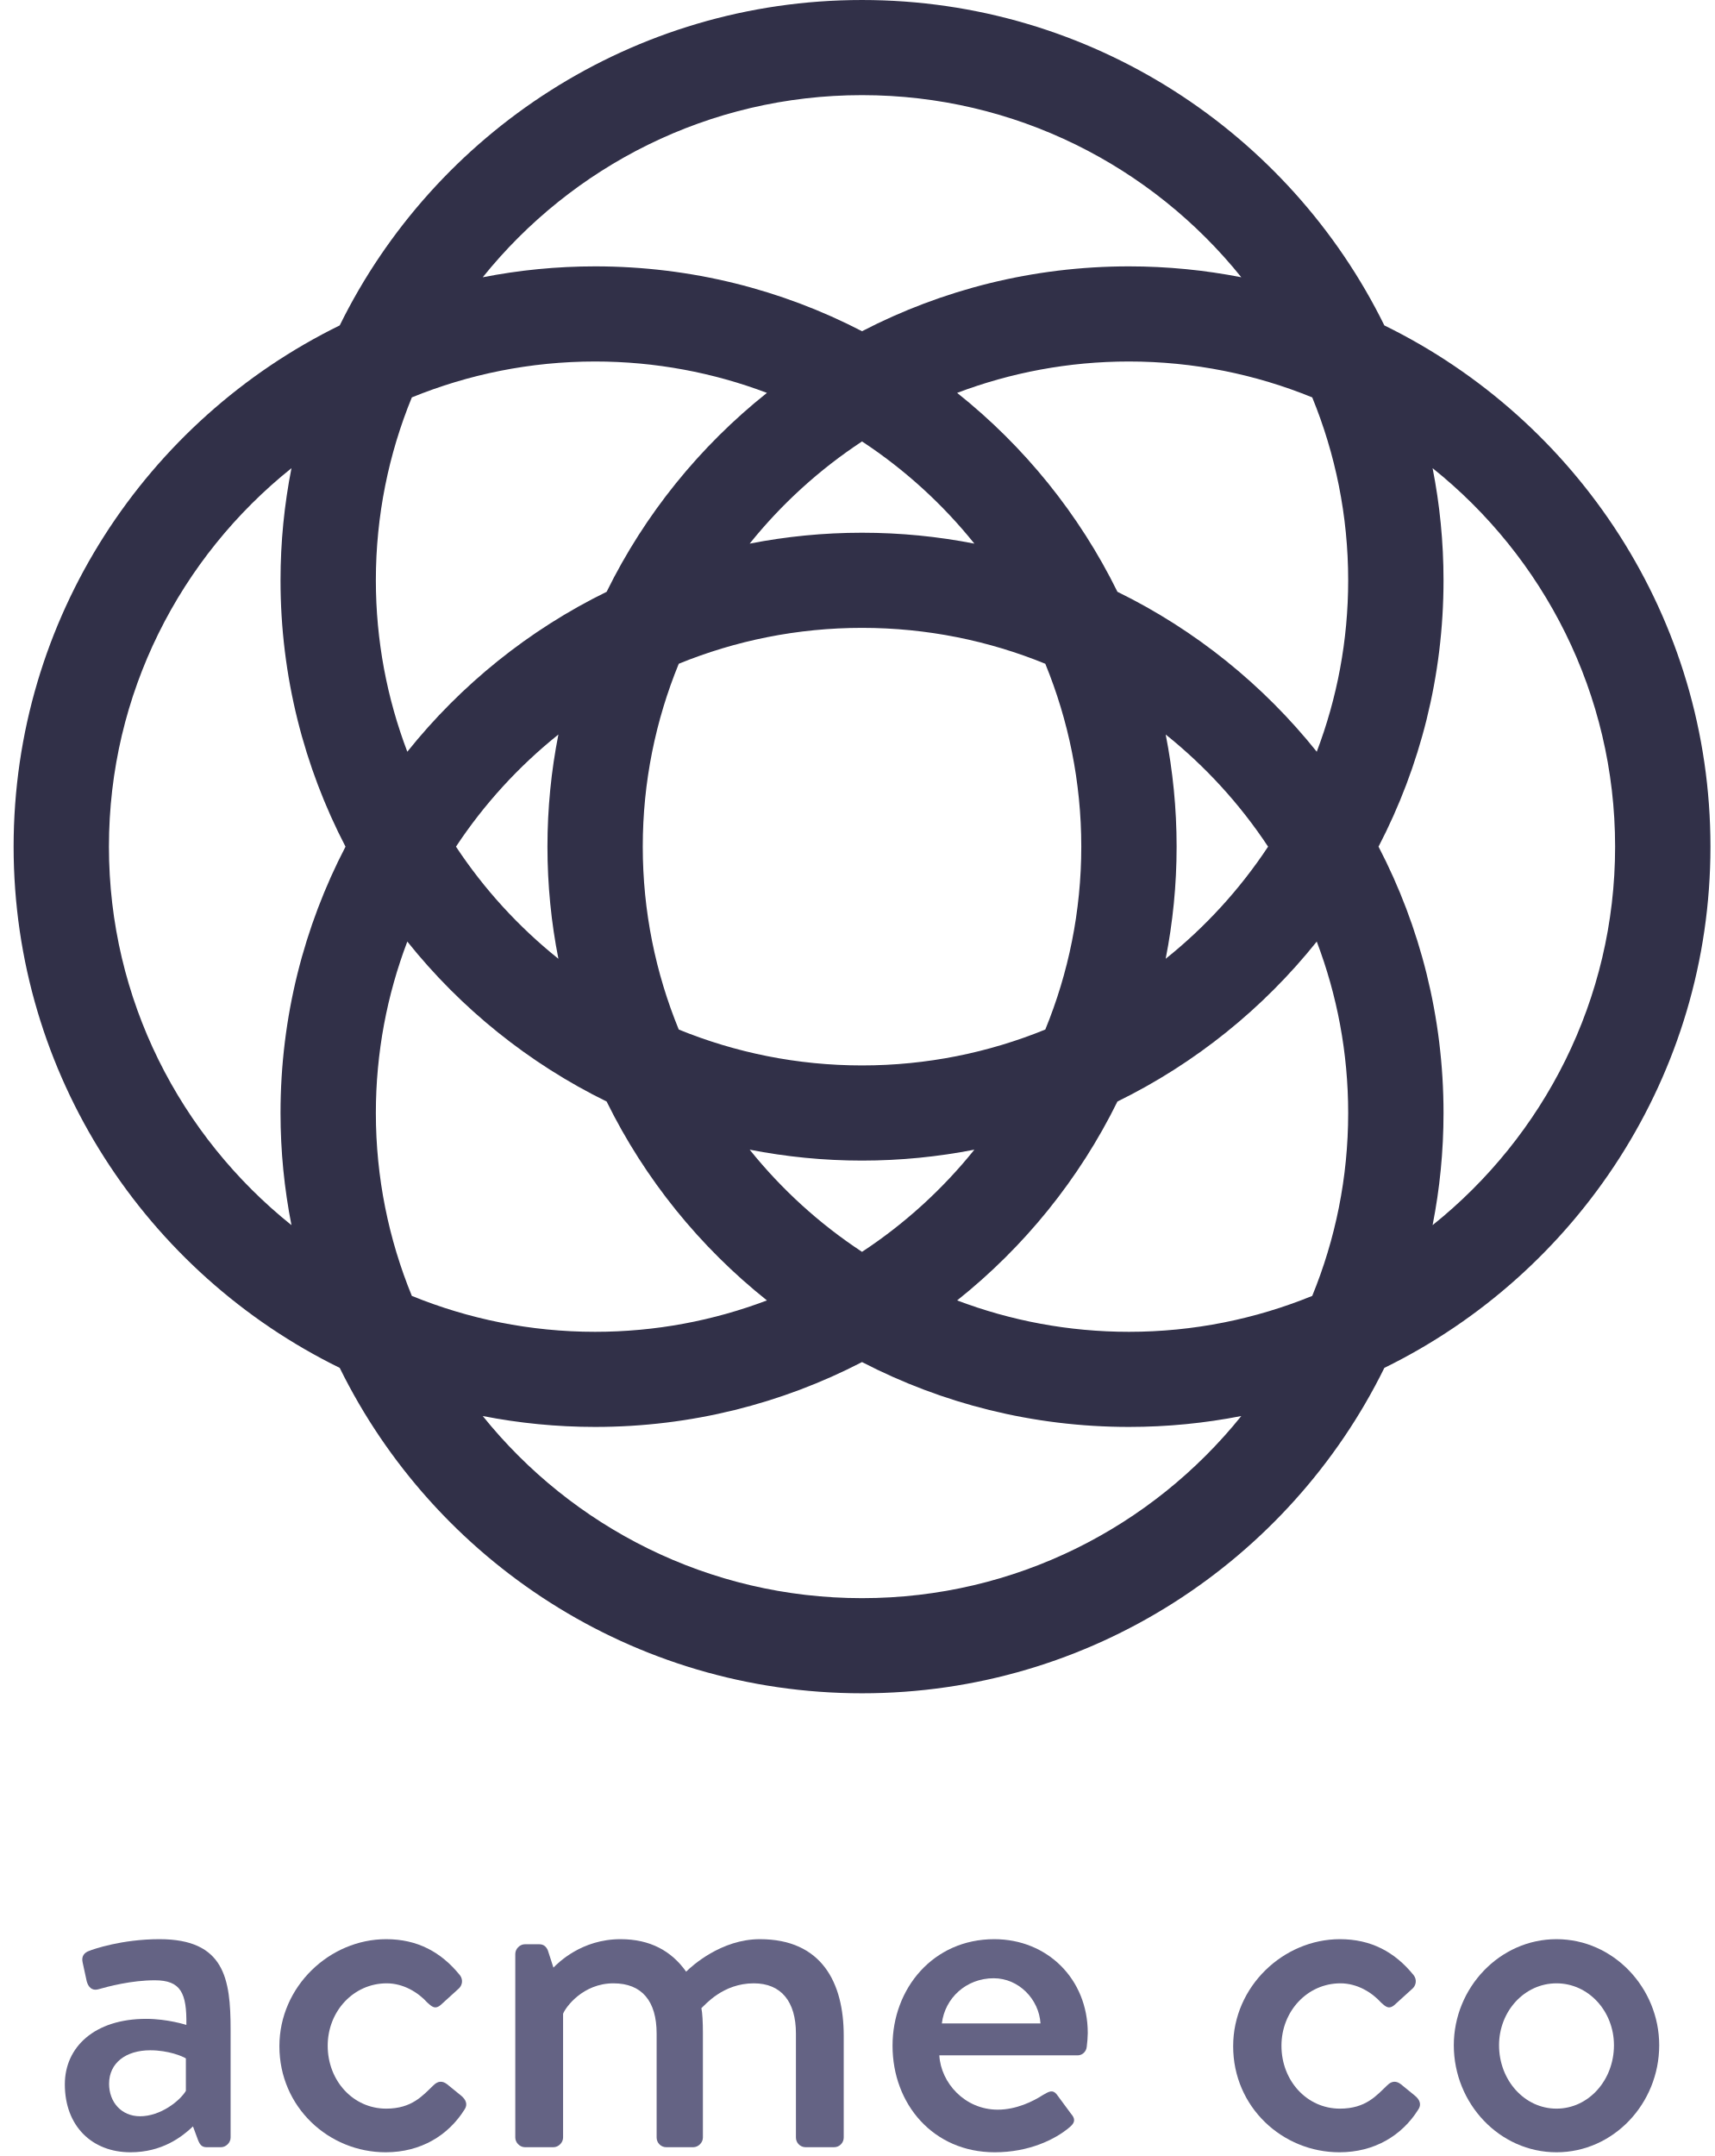
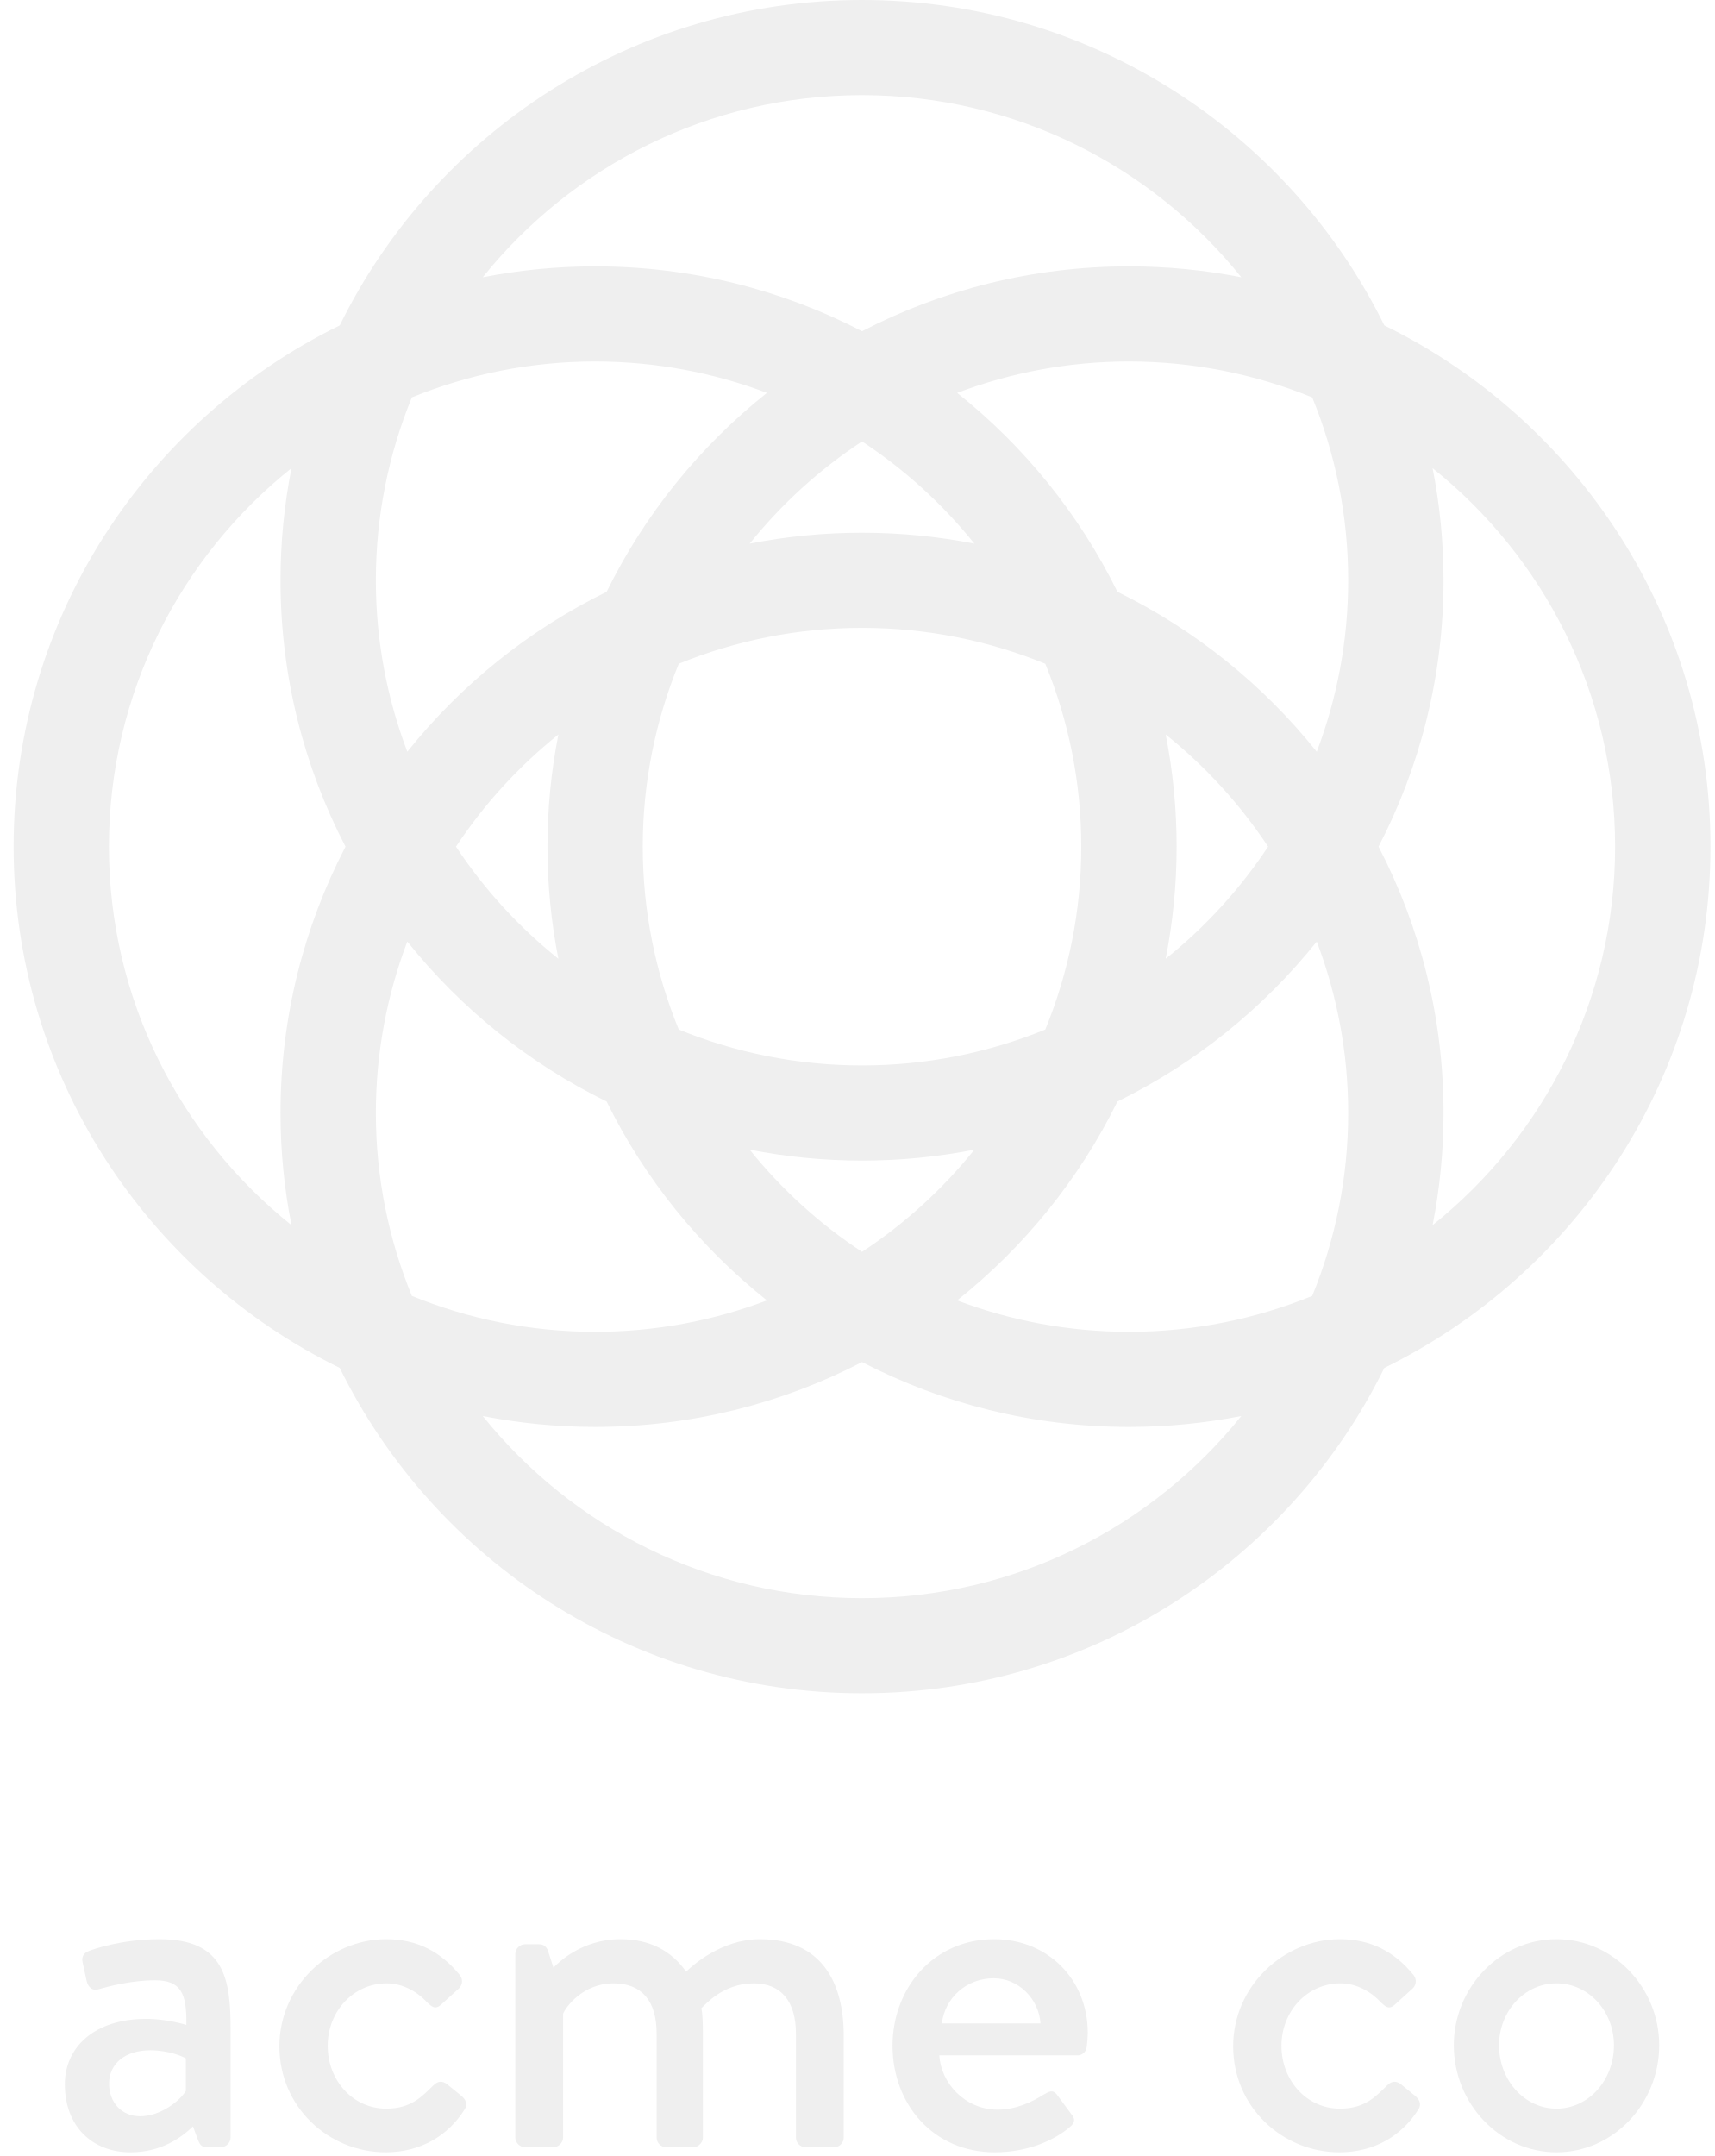
<svg xmlns="http://www.w3.org/2000/svg" width="70px" height="88px" viewBox="0 0 70 88" version="1.1">
  <defs />
  <g id="Page-1" stroke="none" stroke-width="1" fill="none" fill-rule="evenodd">
    <g id="Desktop-HD" transform="translate(-836, -406)">
      <g id="logo-3" transform="translate(836, 406)">
-         <path d="M58.484,50.006 C58.776,48.524 58.93,46.994 58.93,45.429 C58.93,41.512 57.971,37.815 56.277,34.557 C57.971,31.299 58.93,27.602 58.93,23.685 C58.93,22.119 58.776,20.59 58.484,19.109 C63.022,22.74 65.935,28.314 65.935,34.557 C65.935,40.8 63.022,46.373 58.484,50.006 L58.484,50.006 Z M35.191,65.231 C28.934,65.231 23.348,62.324 19.707,57.797 C21.192,58.088 22.726,58.242 24.294,58.242 C28.221,58.242 31.926,57.285 35.191,55.595 C38.457,57.285 42.162,58.242 46.088,58.242 C47.657,58.242 49.191,58.088 50.675,57.797 C47.035,62.324 41.449,65.231 35.191,65.231 L35.191,65.231 Z M4.447,34.557 C4.447,28.314 7.361,22.74 11.899,19.109 C11.607,20.59 11.452,22.119 11.452,23.685 C11.452,27.602 12.411,31.299 14.105,34.557 C12.411,37.815 11.452,41.512 11.452,45.429 C11.452,46.994 11.607,48.524 11.899,50.006 C7.361,46.373 4.447,40.8 4.447,34.557 L4.447,34.557 Z M47.587,39.134 C47.879,37.652 48.034,36.123 48.034,34.557 C48.034,32.992 47.879,31.461 47.588,29.98 C49.208,31.278 50.621,32.822 51.768,34.557 C50.621,36.292 49.208,37.837 47.587,39.134 L47.587,39.134 Z M30.604,46.925 C32.089,47.216 33.623,47.371 35.191,47.371 C36.76,47.371 38.294,47.216 39.778,46.925 C38.479,48.542 36.931,49.952 35.191,51.096 C33.452,49.952 31.904,48.542 30.604,46.925 L30.604,46.925 Z M22.796,29.98 C22.503,31.461 22.349,32.992 22.349,34.557 C22.349,36.123 22.503,37.652 22.796,39.134 C21.175,37.837 19.762,36.292 18.615,34.557 C19.762,32.822 21.175,31.278 22.796,29.98 L22.796,29.98 Z M44.142,34.557 C44.142,37.198 43.617,39.717 42.673,42.022 C40.362,42.964 37.837,43.487 35.191,43.487 C32.545,43.487 30.02,42.964 27.71,42.022 C26.765,39.717 26.24,37.198 26.24,34.557 C26.24,31.917 26.765,29.398 27.71,27.092 C30.02,26.15 32.545,25.627 35.191,25.627 C37.837,25.627 40.362,26.15 42.673,27.092 C43.617,29.398 44.142,31.917 44.142,34.557 L44.142,34.557 Z M39.778,22.189 C38.294,21.898 36.76,21.744 35.191,21.744 C33.623,21.744 32.089,21.898 30.604,22.189 C31.904,20.572 33.452,19.162 35.191,18.018 C36.931,19.162 38.479,20.572 39.778,22.189 L39.778,22.189 Z M15.344,23.685 C15.344,21.045 15.869,18.525 16.813,16.22 C19.124,15.279 21.648,14.755 24.294,14.755 C26.763,14.755 29.127,15.211 31.309,16.036 C28.57,18.216 26.324,20.987 24.765,24.155 C21.591,25.709 18.813,27.951 16.628,30.683 C15.801,28.506 15.344,26.149 15.344,23.685 L15.344,23.685 Z M15.344,45.429 C15.344,42.966 15.801,40.608 16.628,38.431 C18.813,41.164 21.591,43.405 24.765,44.96 C26.324,48.127 28.57,50.898 31.309,53.078 C29.127,53.904 26.763,54.36 24.294,54.36 C21.648,54.36 19.124,53.836 16.813,52.894 C15.869,50.588 15.344,48.069 15.344,45.429 L15.344,45.429 Z M55.038,45.429 C55.038,48.069 54.514,50.588 53.57,52.894 C51.259,53.836 48.734,54.36 46.088,54.36 C43.619,54.36 41.256,53.904 39.074,53.078 C41.813,50.898 44.059,48.127 45.618,44.96 C48.792,43.405 51.569,41.164 53.755,38.431 C54.582,40.608 55.038,42.966 55.038,45.429 L55.038,45.429 Z M55.038,23.685 C55.038,26.149 54.582,28.506 53.755,30.683 C51.569,27.951 48.792,25.709 45.618,24.155 C44.059,20.987 41.813,18.216 39.074,16.036 C41.256,15.211 43.619,14.755 46.088,14.755 C48.734,14.755 51.259,15.279 53.57,16.22 C54.514,18.525 55.038,21.045 55.038,23.685 L55.038,23.685 Z M35.191,3.883 C41.449,3.883 47.035,6.789 50.675,11.317 C49.191,11.026 47.657,10.872 46.088,10.872 C42.162,10.872 38.457,11.828 35.191,13.519 C31.926,11.828 28.221,10.872 24.294,10.872 C22.726,10.872 21.192,11.026 19.707,11.317 C23.348,6.789 28.934,3.883 35.191,3.883 L35.191,3.883 Z M69.827,34.557 C69.827,25.227 64.391,17.141 56.514,13.282 C52.647,5.423 44.543,6.98412697e-05 35.191,6.98412697e-05 C25.84,6.98412697e-05 17.735,5.423 13.869,13.282 C5.992,17.141 0.556,25.227 0.556,34.557 C0.556,43.887 5.992,51.973 13.869,55.832 C17.735,63.691 25.84,69.114 35.191,69.114 C44.543,69.114 52.647,63.691 56.514,55.832 C64.391,51.973 69.827,43.887 69.827,34.557 L69.827,34.557 Z" id="Fill-1" fill="#313048" />
-         <path d="M5.719,86.378 C6.55,86.378 7.339,85.756 7.588,85.342 L7.588,84.017 C7.463,83.934 6.881,83.685 6.135,83.685 C5.138,83.685 4.453,84.203 4.453,85.052 C4.453,85.798 4.952,86.378 5.719,86.378 M5.969,82.402 C6.84,82.402 7.608,82.65 7.608,82.65 C7.629,81.346 7.38,80.828 6.321,80.828 C5.367,80.828 4.432,81.076 3.997,81.2 C3.748,81.262 3.603,81.097 3.54,80.869 L3.374,80.102 C3.311,79.834 3.457,79.689 3.644,79.627 C3.789,79.565 4.972,79.15 6.508,79.15 C9.165,79.15 9.414,80.765 9.414,82.837 L9.414,87.247 C9.414,87.455 9.227,87.641 9.019,87.641 L8.438,87.641 C8.251,87.641 8.169,87.558 8.085,87.351 L7.878,86.792 C7.421,87.227 6.612,87.848 5.325,87.848 C3.769,87.848 2.647,86.792 2.647,85.073 C2.647,83.561 3.851,82.402 5.969,82.402" id="Fill-3" fill="#646384" />
-         <path d="M15.765,79.15 C17.031,79.15 18.006,79.668 18.775,80.62 C18.92,80.807 18.878,81.055 18.691,81.2 L18.006,81.822 C17.757,82.049 17.612,81.884 17.446,81.739 C17.072,81.324 16.47,80.952 15.786,80.952 C14.436,80.952 13.378,82.091 13.378,83.499 C13.378,84.928 14.416,86.067 15.765,86.067 C16.823,86.067 17.259,85.529 17.695,85.115 C17.881,84.928 18.068,84.928 18.255,85.073 L18.816,85.529 C19.023,85.694 19.107,85.901 18.961,86.108 C18.297,87.164 17.176,87.848 15.744,87.848 C13.419,87.848 11.406,86.004 11.406,83.52 C11.406,81.076 13.461,79.15 15.765,79.15" id="Fill-5" fill="#646384" />
-         <path d="M21.036,79.751 C21.036,79.544 21.223,79.357 21.43,79.357 L22.012,79.357 C22.199,79.357 22.303,79.461 22.365,79.606 L22.593,80.31 C22.78,80.124 23.735,79.15 25.333,79.15 C26.536,79.15 27.409,79.627 28.011,80.476 C28.239,80.248 29.443,79.15 31.02,79.15 C33.552,79.15 34.444,80.931 34.444,83.085 L34.444,87.248 C34.444,87.454 34.278,87.641 34.05,87.641 L32.888,87.641 C32.66,87.641 32.493,87.454 32.493,87.248 L32.493,83.002 C32.493,81.697 31.892,80.952 30.771,80.952 C29.505,80.952 28.778,81.843 28.633,81.966 C28.675,82.153 28.695,82.547 28.695,82.961 L28.695,87.248 C28.695,87.454 28.508,87.641 28.301,87.641 L27.201,87.641 C26.972,87.641 26.806,87.454 26.806,87.248 L26.806,83.002 C26.806,81.676 26.204,80.952 25.043,80.952 C23.797,80.952 23.091,81.925 22.987,82.195 L22.987,87.248 C22.987,87.454 22.8,87.641 22.593,87.641 L21.43,87.641 C21.223,87.641 21.036,87.454 21.036,87.248 L21.036,79.751 Z" id="Fill-7" fill="#646384" />
-         <path d="M42.477,82.588 C42.414,81.594 41.584,80.745 40.567,80.745 C39.446,80.745 38.575,81.552 38.45,82.588 L42.477,82.588 Z M40.588,79.15 C42.746,79.15 44.407,80.766 44.407,82.982 C44.407,83.126 44.386,83.395 44.365,83.54 C44.345,83.748 44.179,83.892 43.992,83.892 L38.347,83.892 C38.409,85.011 39.384,86.109 40.733,86.109 C41.48,86.109 42.166,85.777 42.58,85.508 C42.829,85.363 42.975,85.28 43.141,85.487 L43.722,86.274 C43.867,86.44 43.93,86.605 43.681,86.813 C43.079,87.33 41.999,87.848 40.608,87.848 C38.097,87.848 36.437,85.881 36.437,83.499 C36.437,81.159 38.097,79.15 40.588,79.15 L40.588,79.15 Z" id="Fill-9" fill="#646384" />
-         <path d="M54.701,79.15 C55.967,79.15 56.942,79.668 57.711,80.62 C57.856,80.807 57.815,81.055 57.628,81.2 L56.942,81.822 C56.693,82.049 56.548,81.884 56.382,81.739 C56.009,81.324 55.407,80.952 54.722,80.952 C53.372,80.952 52.314,82.091 52.314,83.499 C52.314,84.928 53.352,86.067 54.701,86.067 C55.759,86.067 56.196,85.529 56.632,85.115 C56.818,84.928 57.005,84.928 57.192,85.073 L57.752,85.529 C57.96,85.694 58.043,85.901 57.897,86.108 C57.233,87.164 56.112,87.848 54.68,87.848 C52.355,87.848 50.342,86.004 50.342,83.52 C50.342,81.076 52.397,79.15 54.701,79.15" id="Fill-11" fill="#646384" />
-         <path d="M63.542,86.067 C64.85,86.067 65.888,84.907 65.888,83.479 C65.888,82.091 64.85,80.952 63.542,80.952 C62.235,80.952 61.197,82.091 61.197,83.479 C61.197,84.907 62.235,86.067 63.542,86.067 M63.542,79.15 C65.867,79.15 67.735,81.138 67.735,83.479 C67.735,85.86 65.867,87.848 63.542,87.848 C61.218,87.848 59.35,85.86 59.35,83.479 C59.35,81.138 61.218,79.15 63.542,79.15" id="Fill-13" fill="#646384" />
+         <path d="M58.484,50.006 C58.776,48.524 58.93,46.994 58.93,45.429 C58.93,41.512 57.971,37.815 56.277,34.557 C57.971,31.299 58.93,27.602 58.93,23.685 C58.93,22.119 58.776,20.59 58.484,19.109 C63.022,22.74 65.935,28.314 65.935,34.557 C65.935,40.8 63.022,46.373 58.484,50.006 L58.484,50.006 Z M35.191,65.231 C28.934,65.231 23.348,62.324 19.707,57.797 C21.192,58.088 22.726,58.242 24.294,58.242 C28.221,58.242 31.926,57.285 35.191,55.595 C38.457,57.285 42.162,58.242 46.088,58.242 C47.657,58.242 49.191,58.088 50.675,57.797 C47.035,62.324 41.449,65.231 35.191,65.231 L35.191,65.231 Z M4.447,34.557 C4.447,28.314 7.361,22.74 11.899,19.109 C11.607,20.59 11.452,22.119 11.452,23.685 C11.452,27.602 12.411,31.299 14.105,34.557 C12.411,37.815 11.452,41.512 11.452,45.429 C11.452,46.994 11.607,48.524 11.899,50.006 C7.361,46.373 4.447,40.8 4.447,34.557 L4.447,34.557 Z M47.587,39.134 C47.879,37.652 48.034,36.123 48.034,34.557 C48.034,32.992 47.879,31.461 47.588,29.98 C49.208,31.278 50.621,32.822 51.768,34.557 C50.621,36.292 49.208,37.837 47.587,39.134 L47.587,39.134 Z M30.604,46.925 C32.089,47.216 33.623,47.371 35.191,47.371 C36.76,47.371 38.294,47.216 39.778,46.925 C38.479,48.542 36.931,49.952 35.191,51.096 C33.452,49.952 31.904,48.542 30.604,46.925 L30.604,46.925 Z M22.796,29.98 C22.503,31.461 22.349,32.992 22.349,34.557 C22.349,36.123 22.503,37.652 22.796,39.134 C21.175,37.837 19.762,36.292 18.615,34.557 C19.762,32.822 21.175,31.278 22.796,29.98 L22.796,29.98 Z M44.142,34.557 C44.142,37.198 43.617,39.717 42.673,42.022 C40.362,42.964 37.837,43.487 35.191,43.487 C32.545,43.487 30.02,42.964 27.71,42.022 C26.765,39.717 26.24,37.198 26.24,34.557 C26.24,31.917 26.765,29.398 27.71,27.092 C30.02,26.15 32.545,25.627 35.191,25.627 C37.837,25.627 40.362,26.15 42.673,27.092 C43.617,29.398 44.142,31.917 44.142,34.557 L44.142,34.557 Z M39.778,22.189 C38.294,21.898 36.76,21.744 35.191,21.744 C33.623,21.744 32.089,21.898 30.604,22.189 C31.904,20.572 33.452,19.162 35.191,18.018 C36.931,19.162 38.479,20.572 39.778,22.189 L39.778,22.189 Z M15.344,23.685 C15.344,21.045 15.869,18.525 16.813,16.22 C19.124,15.279 21.648,14.755 24.294,14.755 C26.763,14.755 29.127,15.211 31.309,16.036 C28.57,18.216 26.324,20.987 24.765,24.155 C21.591,25.709 18.813,27.951 16.628,30.683 C15.801,28.506 15.344,26.149 15.344,23.685 L15.344,23.685 Z M15.344,45.429 C15.344,42.966 15.801,40.608 16.628,38.431 C18.813,41.164 21.591,43.405 24.765,44.96 C26.324,48.127 28.57,50.898 31.309,53.078 C29.127,53.904 26.763,54.36 24.294,54.36 C21.648,54.36 19.124,53.836 16.813,52.894 C15.869,50.588 15.344,48.069 15.344,45.429 L15.344,45.429 Z M55.038,45.429 C55.038,48.069 54.514,50.588 53.57,52.894 C51.259,53.836 48.734,54.36 46.088,54.36 C43.619,54.36 41.256,53.904 39.074,53.078 C41.813,50.898 44.059,48.127 45.618,44.96 C48.792,43.405 51.569,41.164 53.755,38.431 C54.582,40.608 55.038,42.966 55.038,45.429 L55.038,45.429 Z M55.038,23.685 C55.038,26.149 54.582,28.506 53.755,30.683 C51.569,27.951 48.792,25.709 45.618,24.155 C44.059,20.987 41.813,18.216 39.074,16.036 C41.256,15.211 43.619,14.755 46.088,14.755 C48.734,14.755 51.259,15.279 53.57,16.22 C54.514,18.525 55.038,21.045 55.038,23.685 L55.038,23.685 Z M35.191,3.883 C41.449,3.883 47.035,6.789 50.675,11.317 C49.191,11.026 47.657,10.872 46.088,10.872 C42.162,10.872 38.457,11.828 35.191,13.519 C31.926,11.828 28.221,10.872 24.294,10.872 C22.726,10.872 21.192,11.026 19.707,11.317 C23.348,6.789 28.934,3.883 35.191,3.883 L35.191,3.883 Z M69.827,34.557 C69.827,25.227 64.391,17.141 56.514,13.282 C52.647,5.423 44.543,6.98412697e-05 35.191,6.98412697e-05 C25.84,6.98412697e-05 17.735,5.423 13.869,13.282 C5.992,17.141 0.556,25.227 0.556,34.557 C0.556,43.887 5.992,51.973 13.869,55.832 C17.735,63.691 25.84,69.114 35.191,69.114 C44.543,69.114 52.647,63.691 56.514,55.832 C64.391,51.973 69.827,43.887 69.827,34.557 L69.827,34.557 Z" id="Fill-1" fill="#efefef" />
+         <path d="M5.719,86.378 C6.55,86.378 7.339,85.756 7.588,85.342 L7.588,84.017 C7.463,83.934 6.881,83.685 6.135,83.685 C5.138,83.685 4.453,84.203 4.453,85.052 C4.453,85.798 4.952,86.378 5.719,86.378 M5.969,82.402 C6.84,82.402 7.608,82.65 7.608,82.65 C7.629,81.346 7.38,80.828 6.321,80.828 C5.367,80.828 4.432,81.076 3.997,81.2 C3.748,81.262 3.603,81.097 3.54,80.869 L3.374,80.102 C3.311,79.834 3.457,79.689 3.644,79.627 C3.789,79.565 4.972,79.15 6.508,79.15 C9.165,79.15 9.414,80.765 9.414,82.837 L9.414,87.247 C9.414,87.455 9.227,87.641 9.019,87.641 L8.438,87.641 C8.251,87.641 8.169,87.558 8.085,87.351 L7.878,86.792 C7.421,87.227 6.612,87.848 5.325,87.848 C3.769,87.848 2.647,86.792 2.647,85.073 C2.647,83.561 3.851,82.402 5.969,82.402" id="Fill-3" fill="#efefef" />
+         <path d="M15.765,79.15 C17.031,79.15 18.006,79.668 18.775,80.62 C18.92,80.807 18.878,81.055 18.691,81.2 L18.006,81.822 C17.757,82.049 17.612,81.884 17.446,81.739 C17.072,81.324 16.47,80.952 15.786,80.952 C14.436,80.952 13.378,82.091 13.378,83.499 C13.378,84.928 14.416,86.067 15.765,86.067 C16.823,86.067 17.259,85.529 17.695,85.115 C17.881,84.928 18.068,84.928 18.255,85.073 L18.816,85.529 C19.023,85.694 19.107,85.901 18.961,86.108 C18.297,87.164 17.176,87.848 15.744,87.848 C13.419,87.848 11.406,86.004 11.406,83.52 C11.406,81.076 13.461,79.15 15.765,79.15" id="Fill-5" fill="#efefef" />
+         <path d="M21.036,79.751 C21.036,79.544 21.223,79.357 21.43,79.357 L22.012,79.357 C22.199,79.357 22.303,79.461 22.365,79.606 L22.593,80.31 C22.78,80.124 23.735,79.15 25.333,79.15 C26.536,79.15 27.409,79.627 28.011,80.476 C28.239,80.248 29.443,79.15 31.02,79.15 C33.552,79.15 34.444,80.931 34.444,83.085 L34.444,87.248 C34.444,87.454 34.278,87.641 34.05,87.641 L32.888,87.641 C32.66,87.641 32.493,87.454 32.493,87.248 L32.493,83.002 C32.493,81.697 31.892,80.952 30.771,80.952 C29.505,80.952 28.778,81.843 28.633,81.966 C28.675,82.153 28.695,82.547 28.695,82.961 L28.695,87.248 C28.695,87.454 28.508,87.641 28.301,87.641 L27.201,87.641 C26.972,87.641 26.806,87.454 26.806,87.248 L26.806,83.002 C26.806,81.676 26.204,80.952 25.043,80.952 C23.797,80.952 23.091,81.925 22.987,82.195 L22.987,87.248 C22.987,87.454 22.8,87.641 22.593,87.641 L21.43,87.641 C21.223,87.641 21.036,87.454 21.036,87.248 L21.036,79.751 Z" id="Fill-7" fill="#efefef" />
+         <path d="M42.477,82.588 C42.414,81.594 41.584,80.745 40.567,80.745 C39.446,80.745 38.575,81.552 38.45,82.588 L42.477,82.588 Z M40.588,79.15 C42.746,79.15 44.407,80.766 44.407,82.982 C44.407,83.126 44.386,83.395 44.365,83.54 C44.345,83.748 44.179,83.892 43.992,83.892 L38.347,83.892 C38.409,85.011 39.384,86.109 40.733,86.109 C41.48,86.109 42.166,85.777 42.58,85.508 C42.829,85.363 42.975,85.28 43.141,85.487 L43.722,86.274 C43.867,86.44 43.93,86.605 43.681,86.813 C43.079,87.33 41.999,87.848 40.608,87.848 C38.097,87.848 36.437,85.881 36.437,83.499 C36.437,81.159 38.097,79.15 40.588,79.15 L40.588,79.15 Z" id="Fill-9" fill="#efefef" />
+         <path d="M54.701,79.15 C55.967,79.15 56.942,79.668 57.711,80.62 C57.856,80.807 57.815,81.055 57.628,81.2 L56.942,81.822 C56.693,82.049 56.548,81.884 56.382,81.739 C56.009,81.324 55.407,80.952 54.722,80.952 C53.372,80.952 52.314,82.091 52.314,83.499 C52.314,84.928 53.352,86.067 54.701,86.067 C55.759,86.067 56.196,85.529 56.632,85.115 C56.818,84.928 57.005,84.928 57.192,85.073 L57.752,85.529 C57.96,85.694 58.043,85.901 57.897,86.108 C57.233,87.164 56.112,87.848 54.68,87.848 C52.355,87.848 50.342,86.004 50.342,83.52 C50.342,81.076 52.397,79.15 54.701,79.15" id="Fill-11" fill="#efefef" />
+         <path d="M63.542,86.067 C64.85,86.067 65.888,84.907 65.888,83.479 C65.888,82.091 64.85,80.952 63.542,80.952 C62.235,80.952 61.197,82.091 61.197,83.479 C61.197,84.907 62.235,86.067 63.542,86.067 M63.542,79.15 C65.867,79.15 67.735,81.138 67.735,83.479 C67.735,85.86 65.867,87.848 63.542,87.848 C61.218,87.848 59.35,85.86 59.35,83.479 C59.35,81.138 61.218,79.15 63.542,79.15" id="Fill-13" fill="#efefef" />
      </g>
    </g>
  </g>
</svg>
